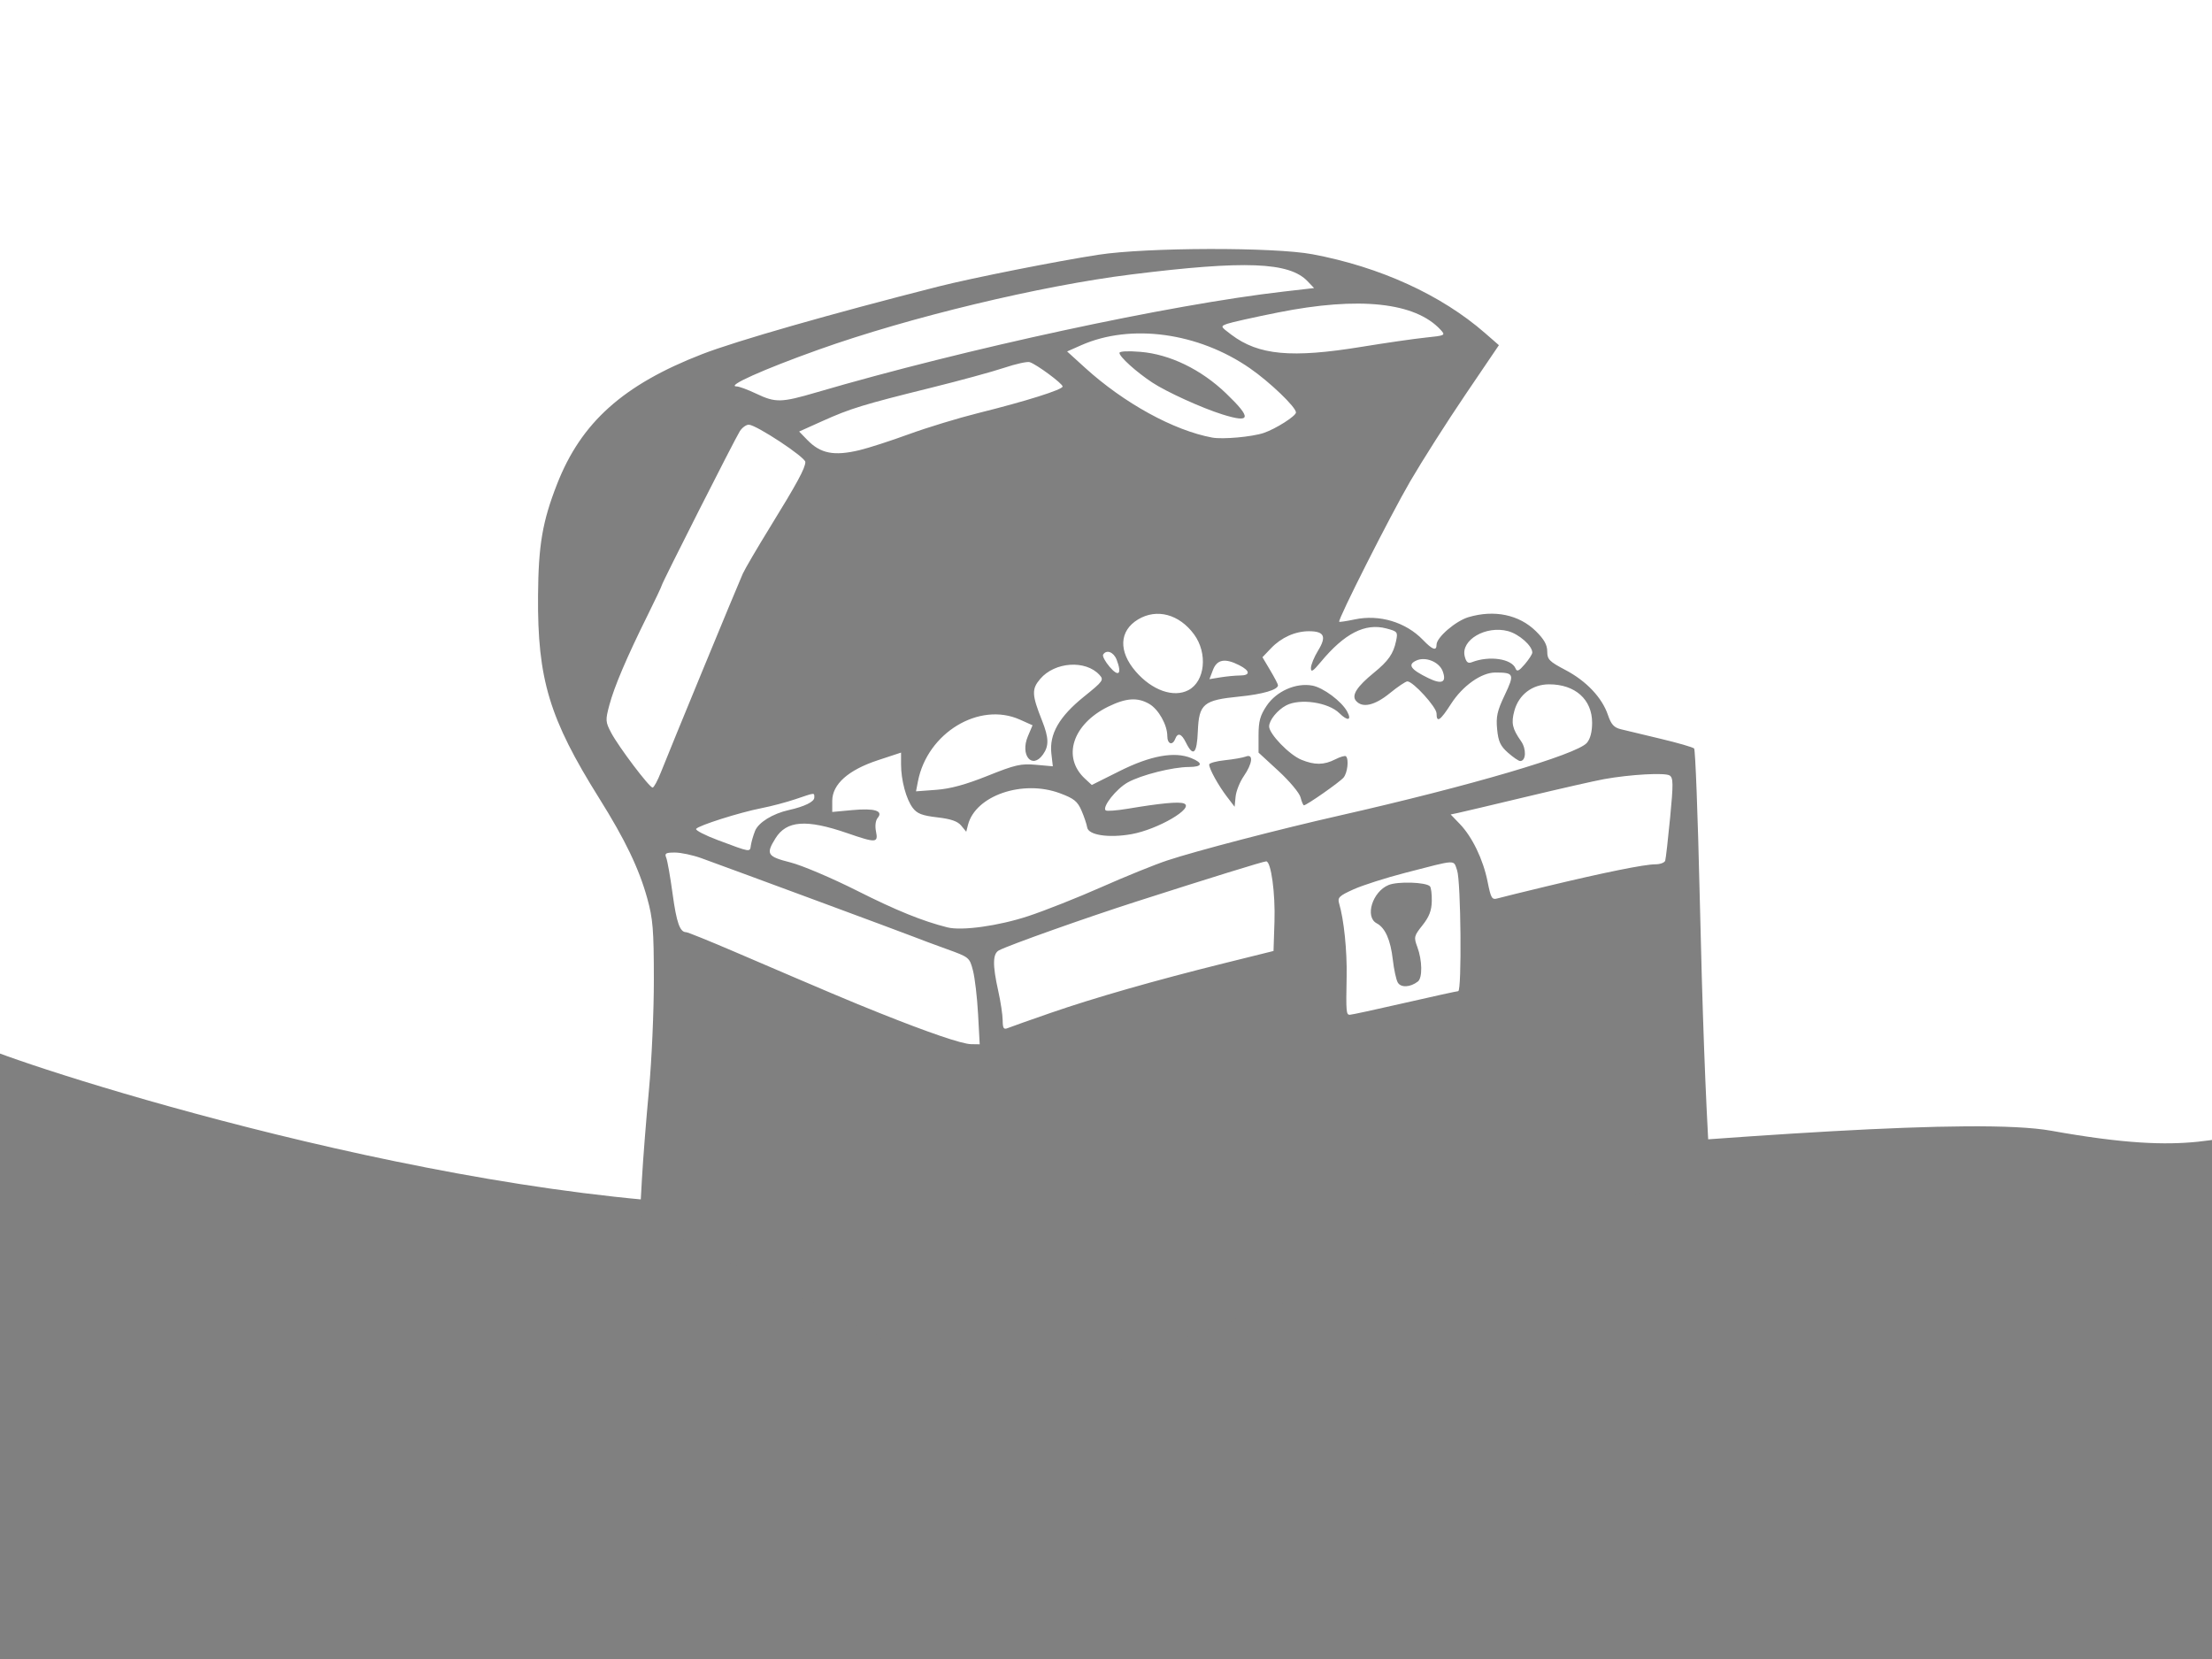
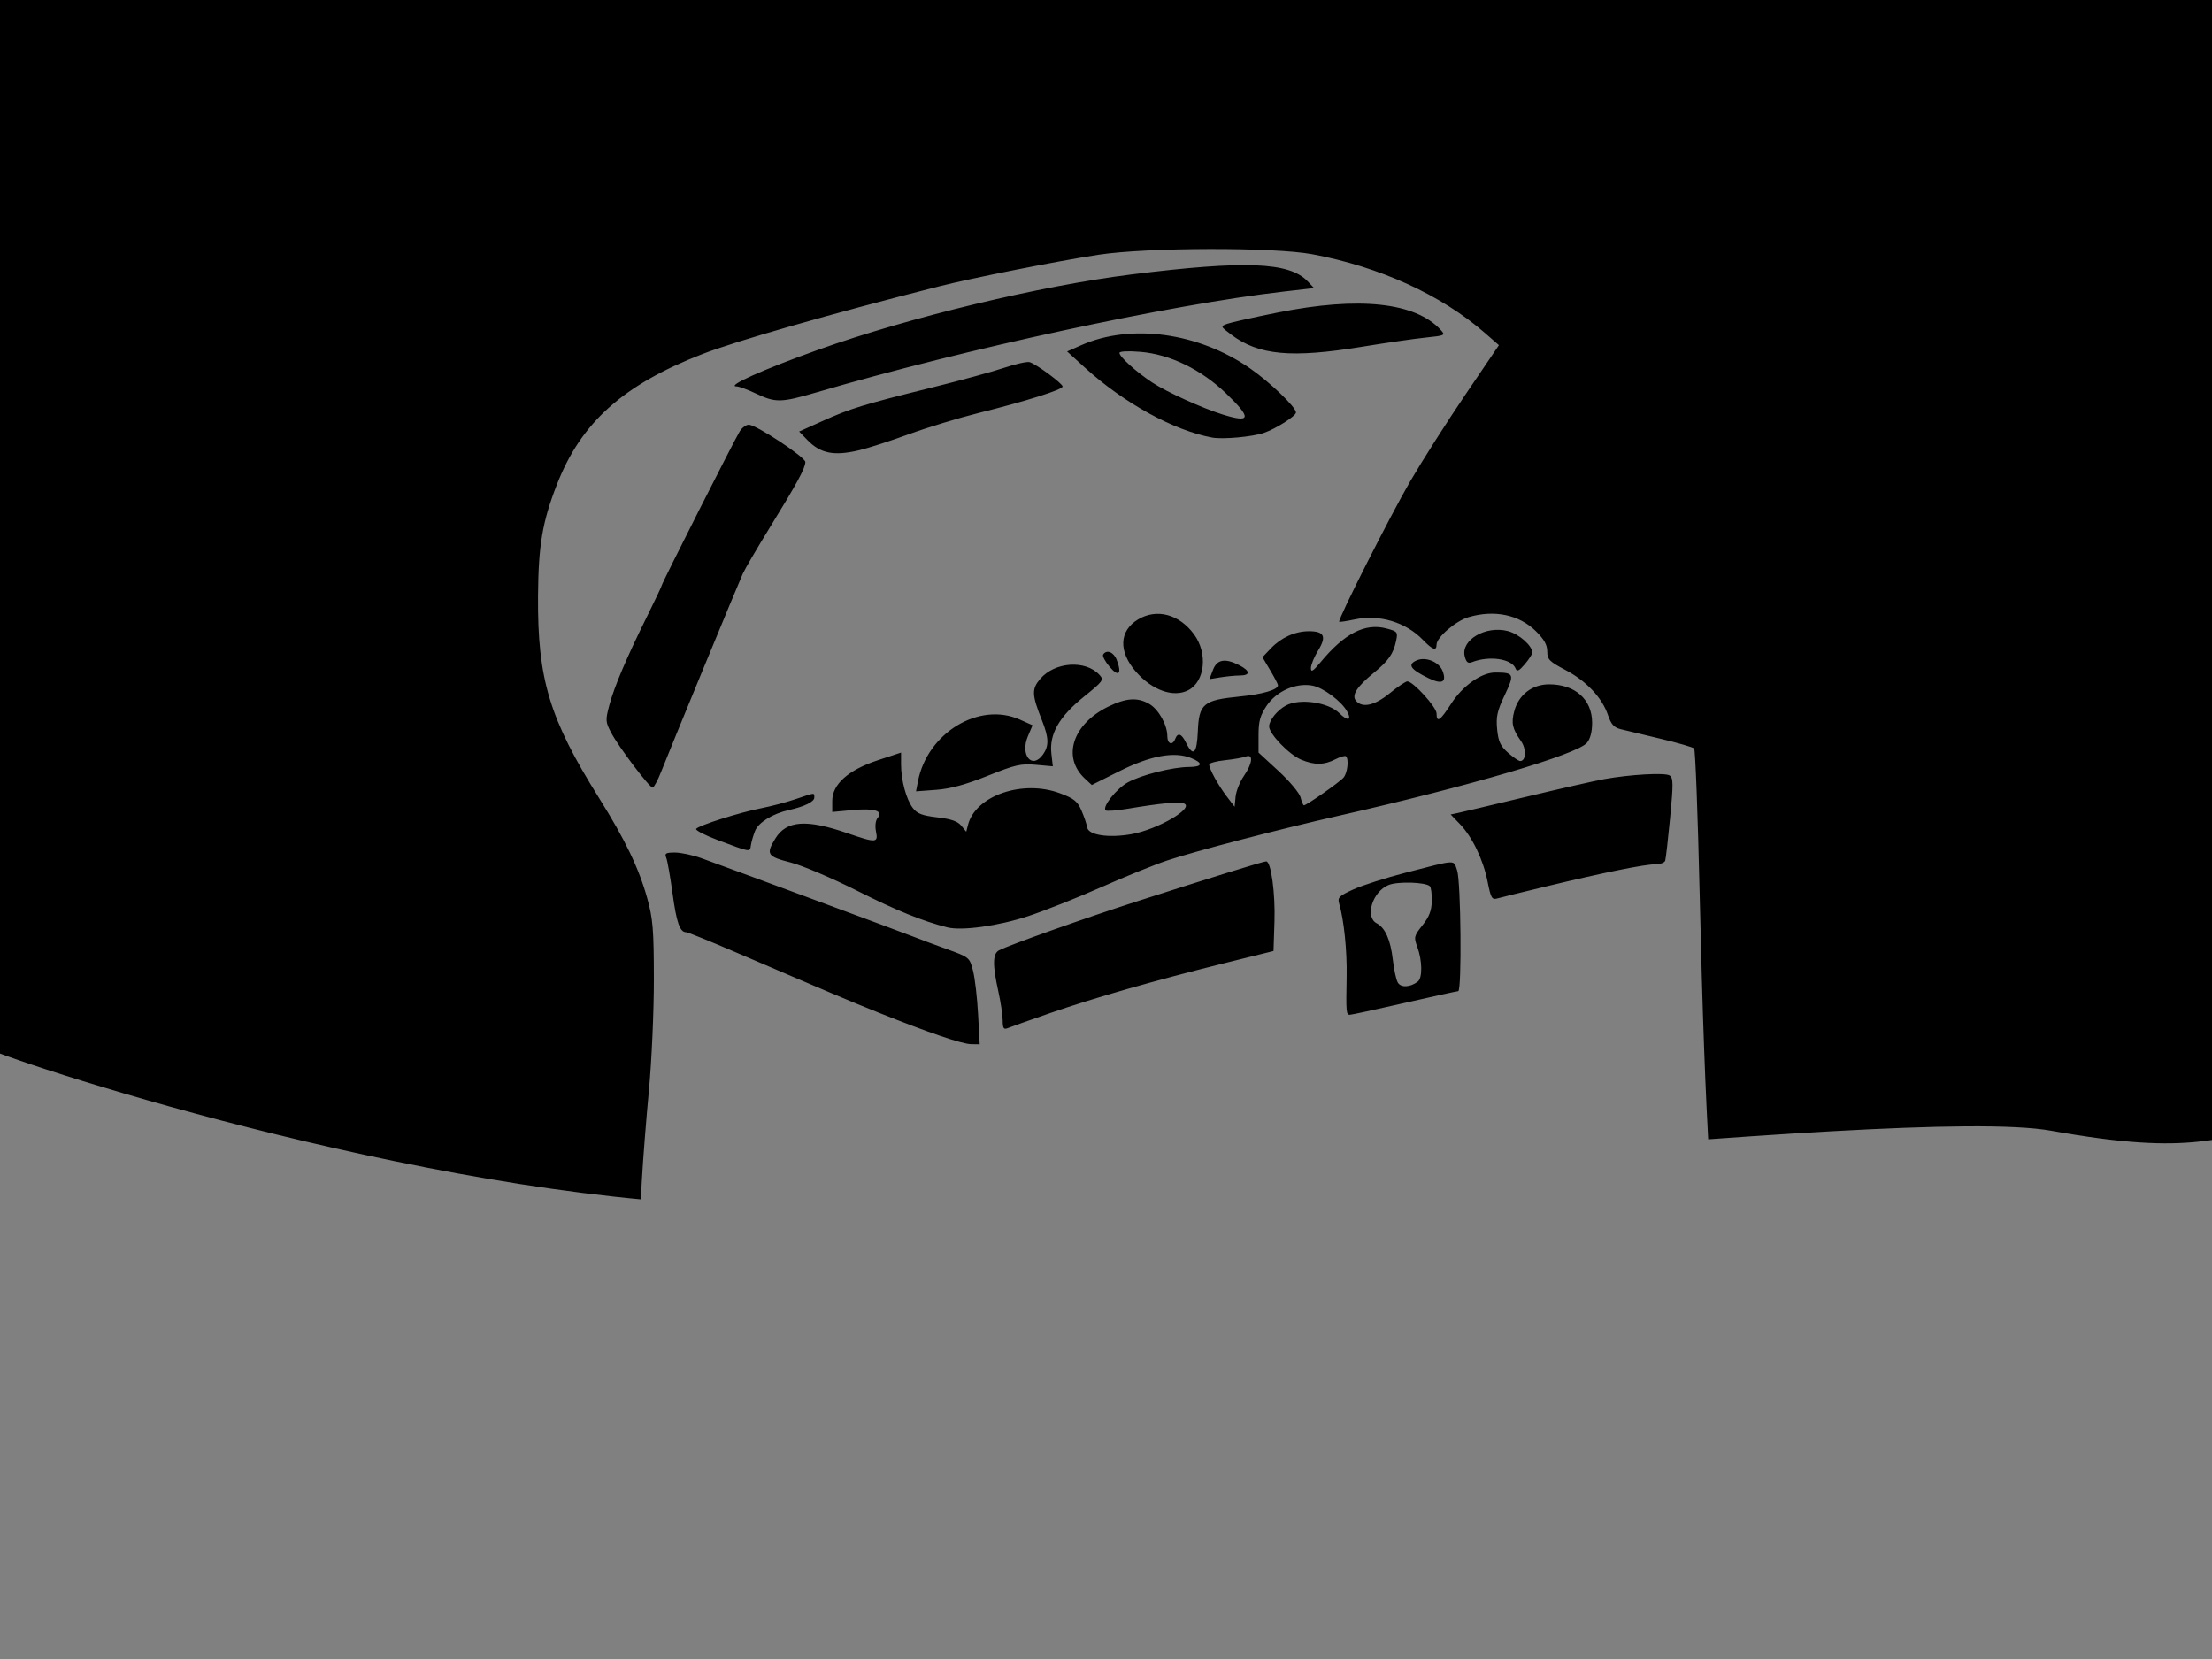
<svg xmlns="http://www.w3.org/2000/svg" viewBox="0 0 512 384">
-   <rect width="512" height="384" fill="none" />
+   <rect width="512" height="384" id="P015WIImgRct4" fill="#000" />
  <path style="fill:#808080;stroke-width:1" d="m -76.985,232.088 c 0,0 29.53,-2.044 37.819,0 8.289,2.044 23.831,5.109 35.228,10.218 11.397,5.109 109.557,36.786 181.186,36.786 71.629,0 263.313,-23.502 297.506,-17.371 34.192,6.131 37.301,1.022 56.987,-1.022 19.686,-2.044 20.204,-12.148 37.301,-5.563 17.096,6.585 47.662,7.607 50.77,11.694 3.108,4.087 8.807,122.083 8.807,127.192 0,5.109 -760,-68.949 -760,-68.949 0,0 54.397,-92.986 54.397,-92.986 0,0 0,0 0,0" />
  <path style="fill:#808080;stroke-width:1" d="m 227.951,319.783 c -5.487,-0.906 -11.355,-3.465 -28.045,-12.229 -4.951,-2.6 -14.767,-7.458 -21.812,-10.794 -13.347,-6.321 -22.685,-11.082 -27.279,-13.911 0,0 -2.696,-1.66 -2.696,-1.66 0,0 0.466,-8.295 0.466,-8.295 0.256,-4.562 0.987,-13.826 1.622,-20.587 0.636,-6.761 1.148,-18.285 1.138,-25.609 -0.007,-11.546 -0.22,-14.043 -1.533,-18.78 -1.919,-6.914 -5.088,-13.513 -11.112,-23.134 -11.551,-18.449 -14.303,-27.551 -14.164,-46.862 0.083,-11.75 1.011,-17.191 4.405,-25.873 5.581,-14.272 15.319,-22.995 33.573,-30.075 7.924,-3.073 29.779,-9.329 54.704,-15.657 7.773,-1.974 27.58,-5.905 37.046,-7.353 11.242,-1.72 40.578,-1.788 49.511,-0.115 15.627,2.926 29.821,9.405 39.935,18.227 0,0 3.235,2.822 3.235,2.822 0,0 -7.745,11.427 -7.745,11.427 -4.26,6.285 -10.01,15.317 -12.778,20.072 -4.633,7.958 -16.834,32.086 -16.442,32.514 0.094,0.107 1.717,-0.142 3.609,-0.541 5.694,-1.204 11.806,0.631 15.762,4.735 2.232,2.316 3.16,2.641 3.16,1.108 0,-1.677 4.43,-5.488 7.401,-6.366 5.984,-1.768 11.722,-0.568 15.608,3.265 1.883,1.857 2.612,3.16 2.612,4.665 0,1.858 0.465,2.333 4.207,4.301 4.847,2.548 8.485,6.397 9.843,10.414 0.739,2.183 1.392,2.909 2.969,3.297 1.113,0.274 5.274,1.271 9.247,2.217 3.973,0.946 7.453,1.955 7.734,2.244 0.281,0.29 0.856,15.429 1.279,33.645 0.649,27.947 1.333,46.587 2.278,62.051 0,0 0.183,2.98 0.183,2.98 0,0 -10.733,2.665 -10.733,2.665 -18.77,4.66 -37.821,10.272 -63.36,18.664 -14.281,4.692 -23.109,7.712 -57.474,19.66 -18.791,6.533 -21.741,7.273 -28.737,7.209 -3.237,-0.029 -6.665,-0.182 -7.617,-0.34 0,0 2.9e-4,-1.5e-4 2.9e-4,-1.5e-4 m -1.563,-85.061 c -0.207,-3.85 -0.739,-8.383 -1.18,-10.073 -0.795,-3.041 -0.859,-3.093 -6.128,-4.991 -2.929,-1.055 -6.415,-2.353 -7.748,-2.886 -2.234,-0.892 -40.681,-15.123 -48.974,-18.128 -1.99,-0.721 -4.75,-1.311 -6.133,-1.311 -2.123,0 -2.437,0.186 -2.017,1.195 0.274,0.657 0.934,4.394 1.467,8.305 0.919,6.745 1.692,8.938 3.152,8.938 0.354,0 5.38,2.032 11.168,4.516 22.482,9.649 26.678,11.421 33.374,14.102 11.566,4.629 19.283,7.262 21.392,7.298 0,0 2.004,0.029 2.004,0.029 0,0 -0.376,-7 -0.376,-7 0,0 -8e-5,-0.003 -8e-5,-0.003 m 16.782,-0.258 c 10.124,-3.505 24.201,-7.534 40.177,-11.5 0,0 11.425,-2.836 11.425,-2.836 0,0 0.222,-6.788 0.222,-6.788 0.216,-6.6 -0.793,-13.958 -1.914,-13.958 -0.633,0 -13.005,3.83 -30.16,9.339 -11.556,3.71 -29.292,10.008 -31.68,11.249 -1.483,0.771 -1.531,3.372 -0.172,9.459 0.544,2.441 1.002,5.47 1.014,6.731 0.022,1.914 0.224,2.21 1.236,1.794 0.666,-0.275 5.101,-1.845 9.853,-3.491 0,0 -5.2e-4,0 -5.2e-4,0 m 81.895,-2.303 c 6.561,-1.502 12.167,-2.732 12.458,-2.732 0.857,0 0.625,-25.47 -0.255,-27.959 -0.893,-2.527 0.167,-2.575 -11.94,0.549 -4.522,1.166 -9.934,2.894 -12.026,3.839 -3.337,1.507 -3.748,1.906 -3.347,3.255 1.118,3.76 1.856,10.928 1.742,16.903 -0.158,8.261 -0.107,8.878 0.739,8.878 0.384,0 6.067,-1.229 12.628,-2.732 0,0 4.4e-4,0 4.4e-4,0 m -1.55,-4.77 c -0.367,-0.679 -0.875,-3.032 -1.126,-5.231 -0.525,-4.601 -1.765,-7.402 -3.734,-8.441 -2.8,-1.478 -0.979,-7.339 2.752,-8.864 2.125,-0.868 8.586,-0.673 9.561,0.29 0.278,0.273 0.475,1.827 0.439,3.451 -0.044,2.187 -0.607,3.634 -2.152,5.577 -1.967,2.472 -2.036,2.761 -1.2,5.013 1.157,3.116 1.222,7.168 0.128,8.012 -1.779,1.373 -3.979,1.464 -4.668,0.192 0,0 7e-5,0 7e-5,0 m -85.553,-15.319 c 3.896,-1.286 11.573,-4.328 17.059,-6.762 5.487,-2.433 12.313,-5.197 15.169,-6.142 6.748,-2.232 25.802,-7.197 39.816,-10.375 30.234,-6.857 54.958,-14.123 57.301,-16.84 0.785,-0.909 1.212,-2.55 1.212,-4.652 0,-5.388 -3.923,-8.894 -9.953,-8.894 -3.893,0 -7.023,2.382 -8.044,6.123 -0.773,2.832 -0.487,4.14 1.538,7.022 1.29,1.836 1.173,4.61 -0.196,4.61 -0.349,0 -1.615,-0.863 -2.812,-1.918 -1.763,-1.554 -2.242,-2.584 -2.519,-5.423 -0.283,-2.911 0.007,-4.255 1.76,-7.933 2.311,-4.871 2.168,-5.212 -2.197,-5.212 -3.214,0 -7.548,3.071 -10.227,7.247 -2.518,3.925 -3.358,4.481 -3.358,2.224 0,-1.462 -5.426,-7.422 -6.758,-7.422 -0.389,0 -2.217,1.229 -4.06,2.732 -3.517,2.866 -6.367,3.503 -7.84,1.753 -1.066,-1.266 0.223,-3.279 4.142,-6.473 3.366,-2.743 4.519,-4.393 5.146,-7.363 0.441,-2.081 0.337,-2.213 -2.243,-2.899 -4.928,-1.309 -9.704,1.138 -15.22,7.796 -1.772,2.139 -2.25,2.429 -2.247,1.366 0,-0.743 0.756,-2.577 1.677,-4.077 1.987,-3.237 1.407,-4.444 -2.134,-4.444 -3.182,0 -6.406,1.449 -8.789,3.949 0,0 -1.972,2.069 -1.972,2.069 0,0 1.798,3.026 1.798,3.026 0.989,1.665 1.798,3.219 1.798,3.455 0,1.055 -3.521,2.086 -8.971,2.626 -8.305,0.823 -9.319,1.674 -9.583,8.04 -0.218,5.252 -1.062,6.032 -2.776,2.564 -1.013,-2.049 -1.87,-2.328 -2.463,-0.803 -0.631,1.623 -1.827,1.191 -1.827,-0.66 0,-2.58 -2.019,-6.183 -4.168,-7.434 -2.715,-1.581 -5.381,-1.404 -9.529,0.634 -8.241,4.05 -10.713,11.705 -5.375,16.65 0,0 1.59,1.473 1.59,1.473 0,0 6.491,-3.244 6.491,-3.244 7.133,-3.565 12.663,-4.562 16.533,-2.981 2.832,1.157 2.608,2.046 -0.52,2.058 -3.788,0.007 -11.063,1.846 -14.167,3.567 -2.642,1.464 -5.963,5.652 -5.132,6.471 0.231,0.228 2.526,0.058 5.099,-0.37 7.652,-1.285 11.821,-1.678 13.012,-1.227 2.601,0.984 -6.036,6.036 -12.165,7.115 -5.269,0.927 -9.936,0.212 -10.215,-1.566 -0.118,-0.751 -0.712,-2.513 -1.32,-3.914 -0.926,-2.134 -1.737,-2.784 -4.988,-3.995 -8.638,-3.218 -19.554,0.54 -21.281,7.325 0,0 -0.403,1.584 -0.403,1.584 0,0 -1.158,-1.41 -1.158,-1.41 -0.838,-1.021 -2.37,-1.551 -5.549,-1.921 -3.481,-0.405 -4.653,-0.853 -5.656,-2.163 -1.536,-2.007 -2.727,-6.42 -2.727,-10.103 0,0 0,-2.724 0,-2.724 0,0 -5.367,1.769 -5.367,1.769 -6.859,2.261 -10.56,5.56 -10.56,9.413 0,0 0,2.559 0,2.559 0,0 4.674,-0.433 4.674,-0.433 5.13,-0.476 7.219,0.173 5.839,1.814 -0.49,0.582 -0.647,1.848 -0.389,3.125 0.544,2.681 0.058,2.71 -6.663,0.393 -9.471,-3.263 -14.049,-2.926 -16.615,1.224 -2.252,3.642 -1.907,4.192 3.485,5.562 2.682,0.682 9.609,3.624 15.407,6.545 9.068,4.568 15.14,7.032 20.921,8.488 3.337,0.84 11.836,-0.34 18.667,-2.595 0,0 5.9e-4,7e-5 5.9e-4,7e-5 m 45.986,-27.714 c -1.974,-2.588 -4.063,-6.385 -4.063,-7.382 0,-0.341 1.636,-0.792 3.635,-1.002 2,-0.21 4.181,-0.593 4.847,-0.852 1.797,-0.698 1.561,1.583 -0.467,4.526 -0.923,1.34 -1.78,3.486 -1.904,4.768 0,0 -0.225,2.331 -0.225,2.331 0,0 -1.823,-2.39 -1.823,-2.39 0,0 -1.5e-4,0 -1.5e-4,0 m 17.085,0.213 c -0.256,-1.01 -2.55,-3.753 -5.095,-6.097 0,0 -4.628,-4.261 -4.628,-4.261 0,0 0,-4.026 0,-4.026 0,-3.229 0.37,-4.576 1.867,-6.808 2.276,-3.392 6.777,-5.382 10.583,-4.678 2.528,0.468 6.771,3.628 8.061,6.005 1.126,2.075 0.122,2.284 -1.813,0.376 -2.554,-2.519 -9.121,-3.476 -12.309,-1.794 -2.016,1.064 -3.914,3.399 -3.942,4.849 -0.029,1.719 4.643,6.567 7.448,7.723 3.084,1.271 5.243,1.246 7.861,-0.086 1.159,-0.591 2.273,-0.911 2.476,-0.711 0.713,0.703 0.358,3.843 -0.556,4.929 -0.895,1.063 -8.551,6.418 -9.176,6.418 -0.169,0 -0.519,-0.826 -0.776,-1.836 0,0 0,-1.5e-4 0,-1.5e-4 m 57.099,20.553 c 13.199,-3.174 22.525,-5.059 25.026,-5.059 1.113,0 2.139,-0.384 2.282,-0.854 0.142,-0.469 0.653,-4.951 1.136,-9.96 0.75,-7.793 0.736,-9.198 -0.107,-9.745 -1.072,-0.696 -9.119,-0.248 -15.18,0.843 -2.095,0.377 -10.196,2.216 -18.004,4.087 -7.807,1.87 -14.941,3.556 -15.852,3.747 0,0 -1.657,0.347 -1.657,0.347 0,0 2.104,2.182 2.104,2.182 2.896,3.004 5.419,8.236 6.44,13.355 0.775,3.883 0.998,4.259 2.315,3.885 0.801,-0.228 5.976,-1.501 11.498,-2.829 0,0 -2.9e-4,7e-5 -2.9e-4,7e-5 m -183.369,-12.778 c 0.78,-1.966 4.083,-4.008 7.832,-4.842 3.623,-0.805 5.886,-1.916 5.886,-2.888 0,-1.17 0.263,-1.192 -4.306,0.357 -2.107,0.715 -5.661,1.656 -7.898,2.092 -5.067,0.987 -14.663,4.031 -15.148,4.804 -0.199,0.317 2.057,1.483 5.013,2.592 7.671,2.876 7.426,2.837 7.657,1.228 0.113,-0.787 0.546,-2.292 0.965,-3.344 0,0 0,-1.4e-4 0,-1.4e-4 m 53.846,-12.766 c 6.394,-2.561 7.693,-2.858 11.159,-2.548 0,0 3.923,0.351 3.923,0.351 0,0 -0.338,-2.953 -0.338,-2.953 -0.514,-4.499 1.799,-8.54 7.533,-13.16 4.466,-3.598 4.668,-3.882 3.596,-5.05 -3.219,-3.508 -10.331,-3.026 -13.704,0.927 -2.018,2.365 -1.961,3.669 0.416,9.652 1.581,3.979 1.634,5.857 0.221,7.847 -2.525,3.555 -5.349,0.154 -3.499,-4.213 0,0 1.079,-2.546 1.079,-2.546 0,0 -2.925,-1.31 -2.925,-1.31 -9.415,-4.215 -21.425,3.057 -23.6,14.288 0,0 -0.447,2.311 -0.447,2.311 0,0 4.675,-0.348 4.675,-0.348 3.3,-0.245 6.804,-1.201 11.912,-3.247 0,0 -8e-5,7e-5 -8e-5,7e-5 m -75.618,-0.856 c 1.969,-5.023 17.807,-43.435 18.935,-45.925 0.511,-1.127 3.37,-6.01 6.354,-10.852 6.212,-10.079 8.124,-13.61 8.124,-15.001 0,-1.119 -11.396,-8.634 -13.093,-8.634 -0.613,0 -1.55,0.685 -2.081,1.524 -1.158,1.829 -18.064,35.209 -18.064,35.667 0,0.175 -1.49,3.327 -3.312,7.002 -4.804,9.693 -7.663,16.407 -8.805,20.677 -0.942,3.523 -0.917,3.916 0.414,6.435 1.725,3.265 8.847,12.69 9.588,12.69 0.294,0 1.166,-1.613 1.939,-3.585 0,0 0,0 0,0 m 122.085,-18.971 c 3.853,-2.034 4.51,-8.539 1.304,-12.905 -3.434,-4.674 -8.631,-6.063 -12.958,-3.462 -4.376,2.631 -4.584,7.401 -0.525,12.076 3.771,4.345 8.752,6.099 12.18,4.29 0,0 0,0 0,0 m 58.861,-4.358 c -0.796,-2.164 -3.947,-3.465 -6.076,-2.508 -2.142,0.962 -1.404,2.058 2.757,4.088 3.13,1.527 4.263,0.988 3.319,-1.579 0,0 0,0 0,0 m -46.955,0.971 c 2.486,-0.005 2.424,-1.073 -0.139,-2.38 -3.306,-1.686 -5.151,-1.355 -6.087,1.092 0,0 -0.817,2.134 -0.817,2.134 0,0 2.569,-0.42 2.569,-0.42 1.413,-0.229 3.426,-0.422 4.473,-0.426 0,0 2.2e-4,0 2.2e-4,0 m -28.519,-3.647 c -0.69,-1.792 -2.354,-2.43 -3.125,-1.199 -0.216,0.344 0.466,1.631 1.516,2.861 2.09,2.449 2.88,1.634 1.609,-1.662 0,0 0,0 0,0 m 96.206,-1.66 c 0,-1.58 -3.065,-4.287 -5.622,-4.966 -5.128,-1.362 -10.98,2.057 -10.014,5.851 0.346,1.357 0.755,1.692 1.643,1.346 4.033,-1.574 9.242,-0.815 10.134,1.478 0.305,0.784 0.79,0.553 2.127,-1.015 0.952,-1.117 1.732,-2.328 1.732,-2.693 0,0 0,0 0,0 M 198.871,104.214 c 2.095,-0.496 7.269,-2.166 11.499,-3.711 4.23,-1.545 11.467,-3.749 16.083,-4.899 11.116,-2.768 19.505,-5.411 19.505,-6.146 0,-0.673 -6.024,-5.127 -7.617,-5.632 -0.571,-0.181 -3.22,0.403 -5.886,1.298 -2.666,0.895 -10.3,2.979 -16.965,4.63 -15.717,3.894 -18.643,4.791 -25.127,7.707 0,0 -5.392,2.425 -5.392,2.425 0,0 1.904,1.96 1.904,1.96 3.047,3.137 6.154,3.75 11.997,2.367 0,0 0,0 0,0 m 93.648,-4.007 c 2.781,-0.943 7.451,-3.913 7.451,-4.737 0,-1.231 -6.024,-7.014 -10.642,-10.216 -11.96,-8.295 -27.577,-10.43 -39.076,-5.344 0,0 -3.255,1.44 -3.255,1.44 0,0 4.155,3.776 4.155,3.776 9.015,8.193 20.531,14.516 29.429,16.159 2.434,0.449 9.251,-0.166 11.938,-1.077 0,0 0,0 0,0 m -9.561,-4.277 c -4.721,-1.471 -12.933,-5.203 -16.226,-7.374 -3.72,-2.453 -7.617,-5.968 -7.617,-6.87 0,-0.386 1.972,-0.485 4.867,-0.245 6.815,0.563 14.066,4.087 19.836,9.639 5.954,5.729 5.745,6.908 -0.86,4.851 0,0 0,0 0,0 m -94.005,-5.101 c 34.487,-10.104 81.758,-20.308 108.092,-23.333 0,0 7.116,-0.818 7.116,-0.818 0,0 -1.502,-1.577 -1.502,-1.577 -4.246,-4.457 -14.469,-4.853 -40.774,-1.579 -21.078,2.623 -51.461,9.928 -72.434,17.415 -12.78,4.562 -21.512,8.48 -18.951,8.502 0.56,0.005 2.578,0.748 4.482,1.653 4.533,2.153 5.803,2.129 13.971,-0.264 0,0 0,4.4e-4 0,4.4e-4 m 126.251,-10.559 c 5.522,-0.903 12.158,-1.862 14.746,-2.129 4.577,-0.473 4.673,-0.522 3.508,-1.791 -5.857,-6.382 -18.889,-7.771 -37.677,-4.015 -5.541,1.108 -10.809,2.282 -11.707,2.609 -1.62,0.591 -1.612,0.61 0.956,2.543 6.306,4.743 13.907,5.444 30.173,2.783 0,0 0,0 0,0" />
  <rect y="337.664" x="-26.76" style="fill:#808080;fill-opacity:1;stroke-width:1" width="585.801" height="106.944" />
</svg>
